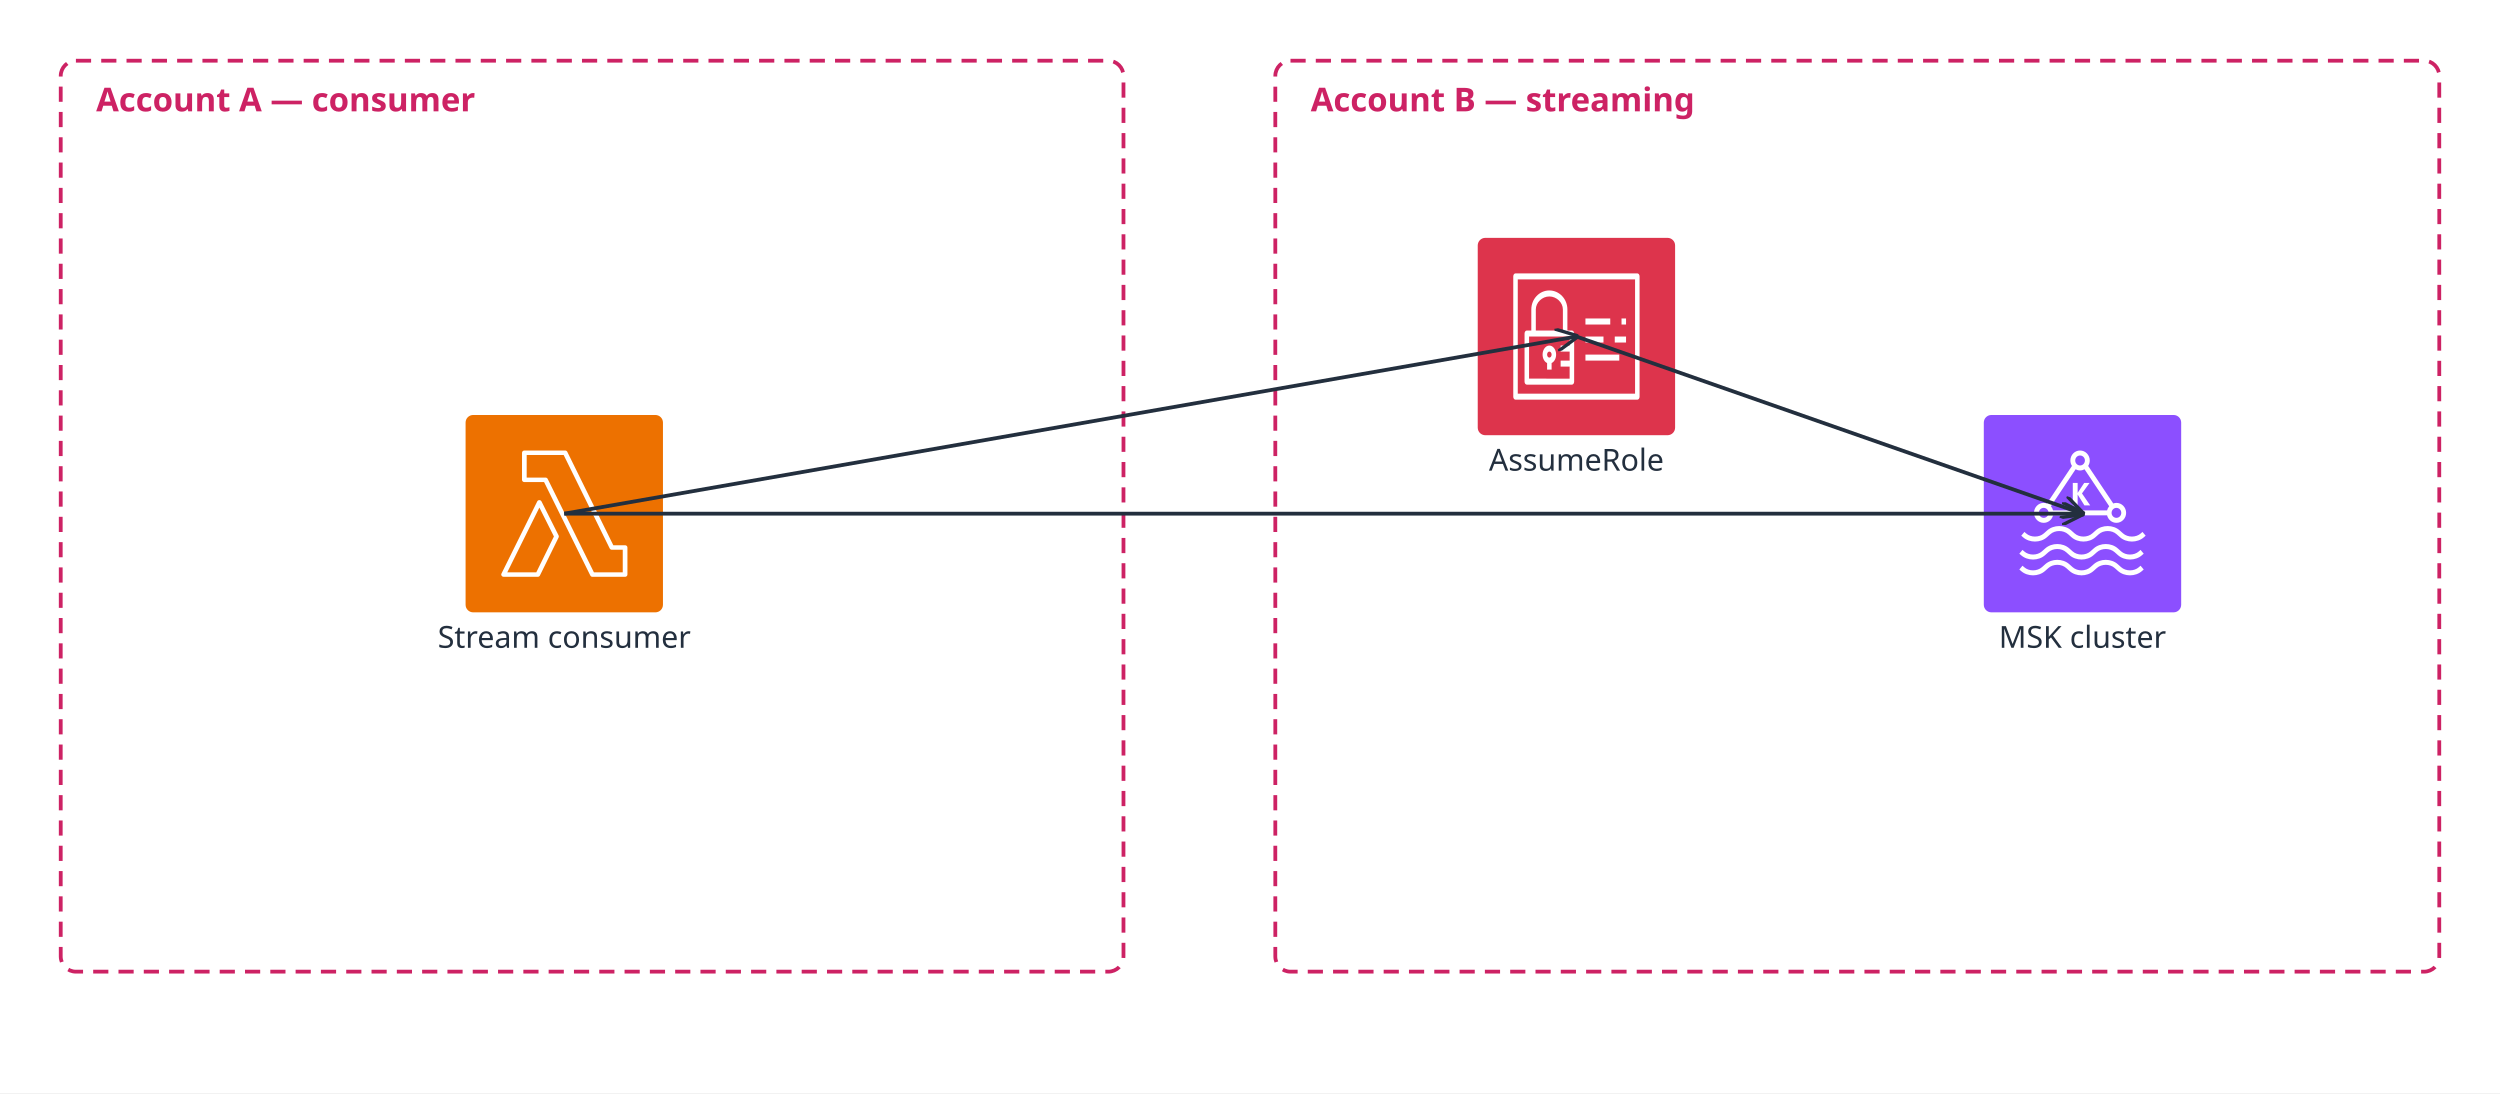
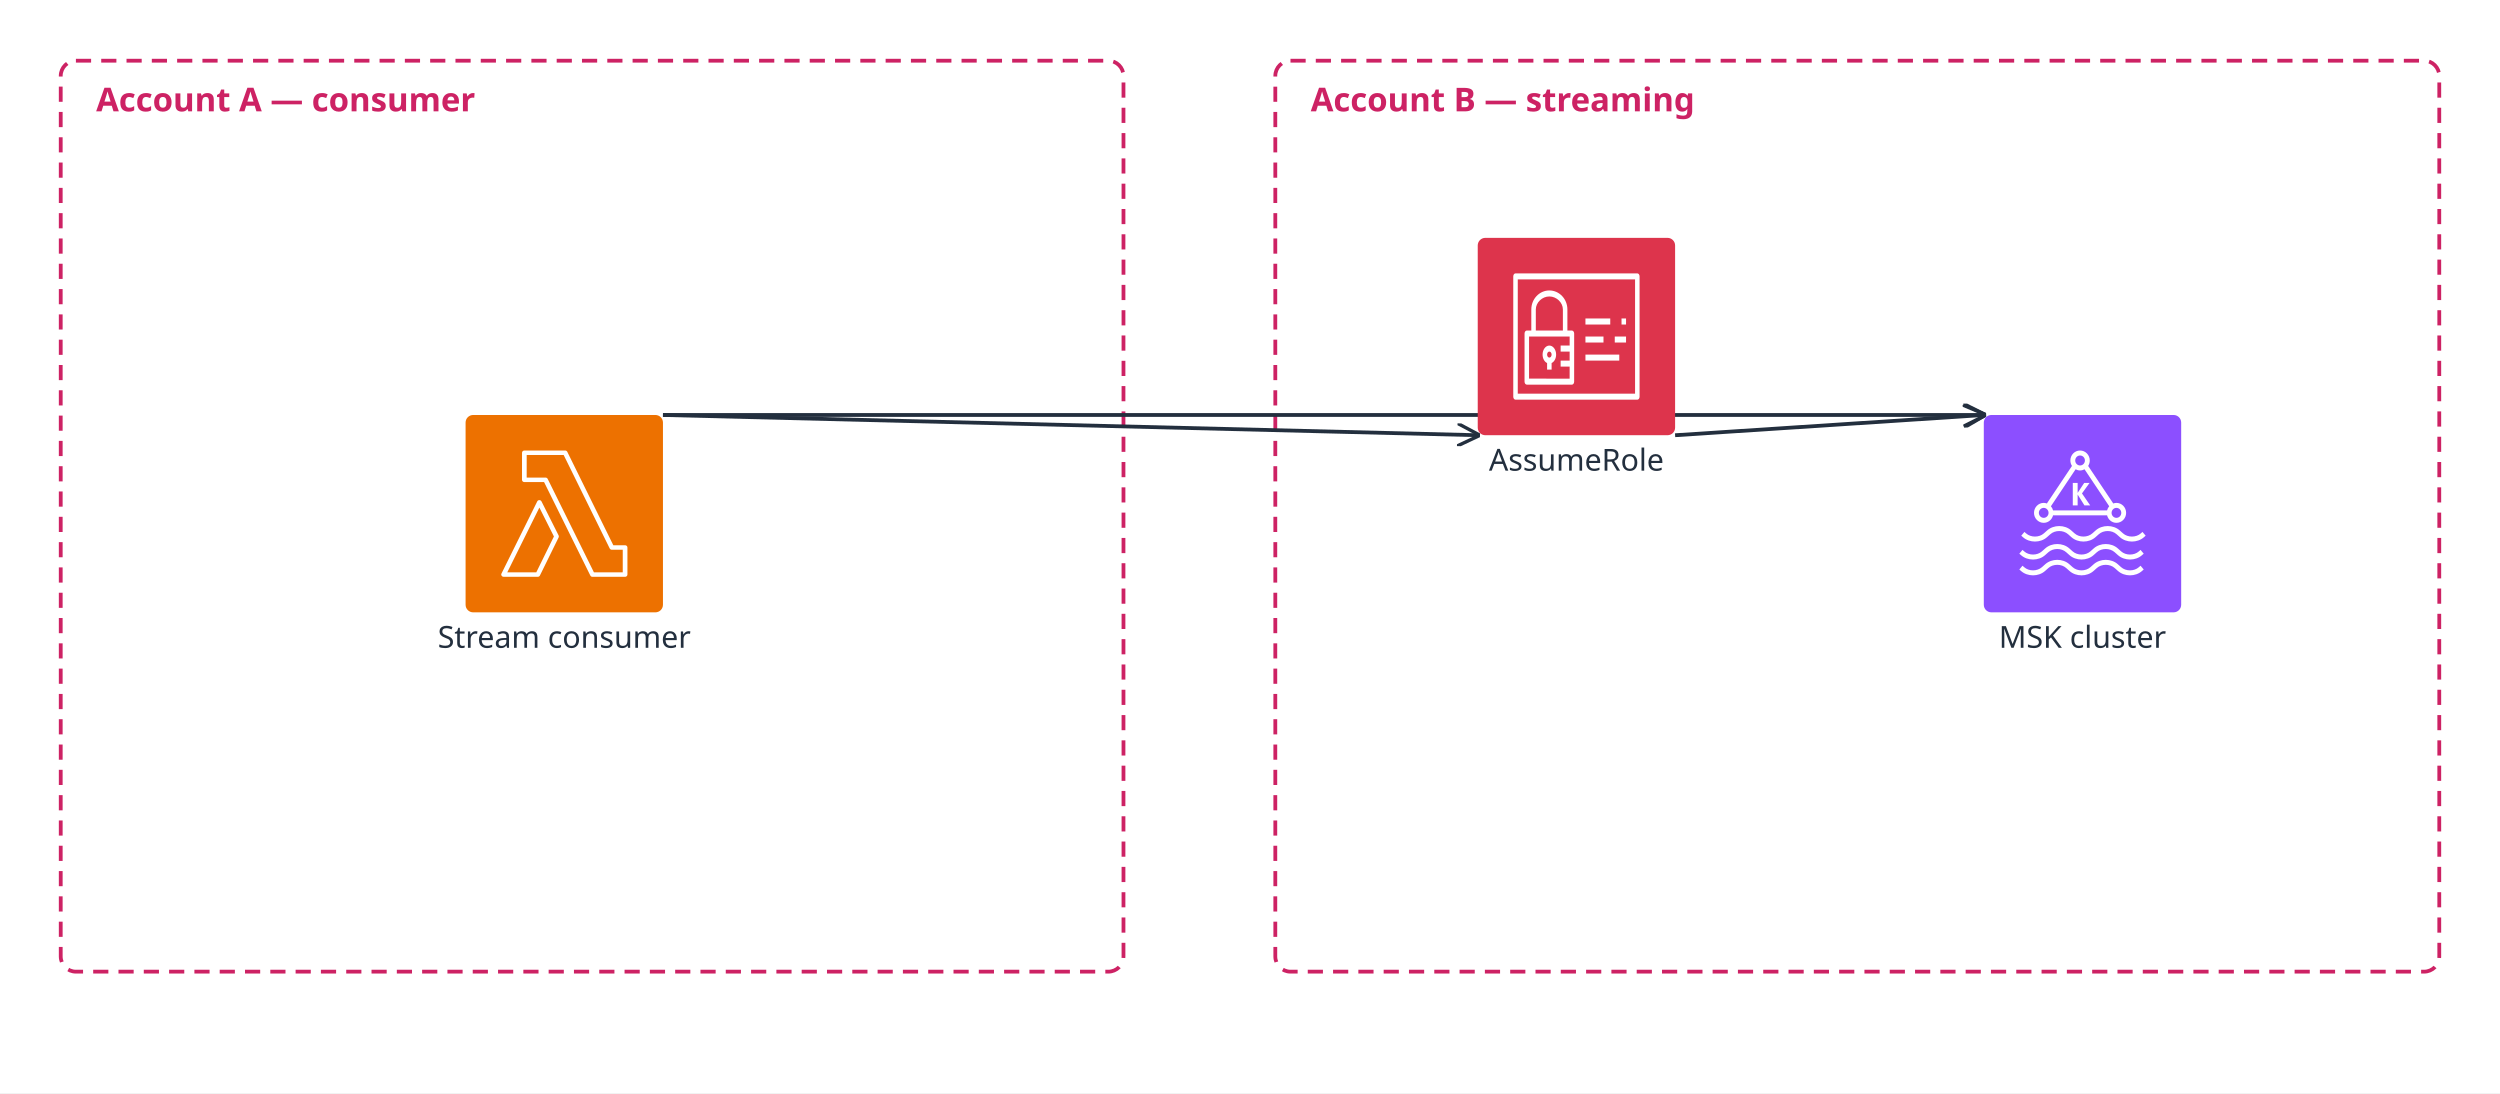
<svg xmlns="http://www.w3.org/2000/svg" viewBox="36 36 988 432" width="988" height="432">
  <rect x="36" y="36" width="988" height="432" fill="#ffffff" />
  <defs>
    <marker id="arrow" viewBox="0 0 10 10" refX="9" refY="5" markerWidth="6" markerHeight="6" orient="auto-start-reverse">
      <path d="M 0 0 L 10 5 L 0 10" fill="none" stroke="#232F3E" stroke-width="1.5" />
    </marker>
  </defs>
  <rect x="60" y="60" width="420" height="360" fill="none" stroke="#CD2264" stroke-width="1.5" stroke-dasharray="6,4" rx="6" ry="6" />
  <text x="74" y="80" font-family="sans-serif" font-size="13" font-weight="600" fill="#CD2264" text-anchor="start">Account A — consumer</text>
  <rect x="540" y="60" width="460" height="360" fill="none" stroke="#CD2264" stroke-width="1.5" stroke-dasharray="6,4" rx="6" ry="6" />
  <text x="554" y="80" font-family="sans-serif" font-size="13" font-weight="600" fill="#CD2264" text-anchor="start">Account B — streaming</text>
+   <line x1="298" y1="200" x2="620" y2="208" stroke="#232F3E" stroke-width="1.5" marker-end="url(#arrow)" />
+   <line x1="698" y1="208" x2="820" y2="200" stroke="#232F3E" stroke-width="1.5" marker-end="url(#arrow)" />
+   <line x1="298" y1="200" x2="820" y2="200" stroke="#232F3E" stroke-width="1.5" marker-end="url(#arrow)" />
  <rect x="220" y="200" width="78" height="78" fill="#ED7100" stroke="none" rx="3" ry="3" />
  <g>
    <path d="M 247.947 262.177 L 236.479 262.177 L 249.163 236.59 L 254.909 248.009 Z M 249.99 234.144 C 249.835 233.837 249.511 233.642 249.157 233.642 L 249.155 233.642 C 248.798 233.643 248.474 233.84 248.321 234.149 L 234.177 262.684 C 234.04 262.961 234.059 263.285 234.229 263.545 C 234.398 263.803 234.695 263.96 235.012 263.96 L 248.533 263.96 C 248.891 263.96 249.216 263.761 249.371 263.45 L 256.773 248.385 C 256.892 248.141 256.891 247.858 256.769 247.616 Z M 282.109 262.177 L 270.715 262.177 L 252.435 225.245 C 252.283 224.935 251.957 224.737 251.599 224.737 L 244.144 224.737 L 244.152 215.823 L 258.764 215.823 L 276.96 252.754 C 277.113 253.064 277.439 253.263 277.796 253.263 L 282.109 253.263 Z M 283.035 251.48 L 278.382 251.48 L 260.187 214.549 C 260.033 214.239 259.707 214.04 259.35 214.04 L 243.228 214.04 C 242.718 214.04 242.303 214.438 242.302 214.931 L 242.292 225.628 C 242.292 225.865 242.388 226.091 242.563 226.259 C 242.737 226.426 242.971 226.52 243.218 226.52 L 251.016 226.52 L 269.296 263.452 C 269.449 263.762 269.774 263.96 270.131 263.96 L 283.035 263.96 C 283.546 263.96 283.96 263.561 283.96 263.069 L 283.96 252.371 C 283.96 251.879 283.546 251.48 283.035 251.48 Z" fill="#ffffff" fill-rule="evenodd" stroke="none" />
  </g>
  <text x="259" y="292" font-family="sans-serif" font-size="12" fill="#232F3E" text-anchor="middle">Stream consumer</text>
  <rect x="620" y="130" width="78" height="78" fill="#DD344C" stroke="none" rx="3" ry="3" />
  <g>
    <path d="M 635.823 191.583 L 682.177 191.583 L 682.177 146.417 L 635.823 146.417 Z M 683.96 145.229 L 683.96 192.771 C 683.96 193.428 683.562 193.96 683.069 193.96 L 634.931 193.96 C 634.438 193.96 634.04 193.428 634.04 192.771 L 634.04 145.229 C 634.04 144.572 634.438 144.04 634.931 144.04 L 683.069 144.04 C 683.562 144.04 683.96 144.572 683.96 145.229 Z M 662.566 178.509 L 675.937 178.509 L 675.937 176.131 L 662.566 176.131 Z M 674.154 171.377 L 678.611 171.377 L 678.611 169 L 674.154 169 Z M 662.566 171.377 L 669.697 171.377 L 669.697 169 L 662.566 169 Z M 649.194 176.131 C 649.194 175.477 648.795 174.943 648.303 174.943 C 647.811 174.943 647.411 175.477 647.411 176.131 C 647.411 176.786 647.811 177.32 648.303 177.32 C 648.795 177.32 649.194 176.786 649.194 176.131 Z M 650.977 176.131 C 650.977 177.679 650.229 178.985 649.194 179.478 L 649.194 182.074 L 647.411 182.074 L 647.411 179.477 C 646.376 178.985 645.629 177.679 645.629 176.131 C 645.629 174.166 646.828 172.566 648.303 172.566 C 649.777 172.566 650.977 174.166 650.977 176.131 Z M 640.28 185.632 L 656.32 185.64 L 656.322 180.886 L 652.76 180.886 L 652.76 178.509 L 656.322 178.509 L 656.324 174.943 L 652.76 174.943 L 652.76 172.566 L 656.325 172.566 L 656.326 169.008 L 640.285 169 Z M 642.954 166.624 L 653.651 166.63 L 653.651 158.303 C 653.652 155.566 651.153 153.165 648.303 153.162 L 648.299 153.162 C 645.454 153.162 642.958 155.564 642.956 158.303 Z M 638.497 186.819 L 638.502 167.811 C 638.502 167.495 638.596 167.193 638.764 166.97 C 638.93 166.748 639.158 166.623 639.394 166.623 L 641.171 166.624 L 641.173 158.303 C 641.175 154.157 644.372 150.785 648.299 150.785 L 648.303 150.785 C 652.236 150.788 655.435 154.161 655.434 158.303 L 655.434 166.631 L 657.217 166.632 C 657.71 166.632 658.109 167.165 658.109 167.821 L 658.103 186.829 C 658.103 187.145 658.01 187.447 657.842 187.67 C 657.675 187.892 657.448 188.017 657.212 188.017 L 639.389 188.008 C 638.896 188.008 638.497 187.475 638.497 186.819 Z M 676.829 164.246 L 678.611 164.246 L 678.611 161.869 L 676.829 161.869 Z M 662.566 164.246 L 672.371 164.246 L 672.371 161.869 L 662.566 161.869 Z" fill="#ffffff" fill-rule="evenodd" stroke="none" />
  </g>
  <text x="659" y="222" font-family="sans-serif" font-size="12" fill="#232F3E" text-anchor="middle">AssumeRole</text>
  <rect x="820" y="200" width="78" height="78" fill="#8C4FFF" stroke="none" rx="3" ry="3" />
  <g>
    <path d="M 855.168 235.726 L 855.168 226.854 L 857.084 226.854 L 857.084 230.797 L 859.67 226.854 L 861.791 226.854 L 858.794 231.002 L 862.038 235.726 L 859.765 235.726 L 857.084 231.438 L 857.084 235.726 Z M 883.96 247.704 L 883.318 248.276 C 882.025 249.44 880.285 250.022 878.544 250.022 C 876.801 250.022 875.059 249.44 873.764 248.273 L 872.483 247.133 C 870.605 245.442 867.318 245.442 865.444 247.129 L 864.157 248.276 C 861.572 250.605 857.192 250.606 854.602 248.273 L 853.323 247.133 C 851.445 245.442 848.158 245.442 846.284 247.129 L 844.996 248.276 C 842.41 250.605 838.032 250.606 835.442 248.273 L 834.803 247.704 L 836.058 246.214 L 836.699 246.785 C 838.578 248.477 841.865 248.477 843.738 246.789 L 845.026 245.642 C 847.612 243.314 851.991 243.314 854.58 245.646 L 855.861 246.785 C 857.74 248.477 861.027 248.477 862.9 246.789 L 864.187 245.642 C 866.772 243.314 871.152 243.314 873.742 245.646 L 875.021 246.785 C 876.899 248.477 880.186 248.477 882.06 246.789 L 882.706 246.214 Z M 881.942 259.568 L 883.197 261.058 L 882.555 261.63 C 881.262 262.794 879.522 263.376 877.781 263.376 C 876.039 263.376 874.297 262.793 873 261.626 L 871.72 260.487 C 869.842 258.797 866.555 258.797 864.681 260.483 L 863.394 261.63 C 860.81 263.959 856.43 263.96 853.839 261.626 L 852.559 260.487 C 850.683 258.797 847.396 258.797 845.521 260.483 L 844.232 261.63 C 841.648 263.959 837.268 263.96 834.678 261.626 L 834.04 261.058 L 835.294 259.568 L 835.936 260.139 C 837.815 261.83 841.102 261.831 842.975 260.142 L 844.262 258.997 C 846.849 256.668 851.227 256.667 853.817 259 L 855.097 260.139 C 856.975 261.83 860.262 261.831 862.135 260.142 L 863.424 258.997 C 866.01 256.668 870.388 256.667 872.978 259 L 874.258 260.139 C 876.137 261.83 879.424 261.831 881.297 260.142 Z M 881.942 253.319 L 883.197 254.808 L 882.555 255.379 C 879.969 257.71 875.591 257.711 873 255.376 L 871.72 254.238 C 869.842 252.545 866.555 252.546 864.681 254.234 L 863.394 255.38 C 862.101 256.545 860.36 257.126 858.621 257.126 C 856.878 257.126 855.135 256.544 853.839 255.376 L 852.559 254.238 C 850.683 252.545 847.396 252.546 845.521 254.234 L 844.232 255.38 C 841.649 257.71 837.269 257.71 834.678 255.376 L 834.04 254.808 L 835.294 253.319 L 835.936 253.89 C 837.815 255.582 841.102 255.581 842.975 253.893 L 844.262 252.747 C 846.849 250.419 851.229 250.417 853.817 252.75 L 855.097 253.889 C 856.975 255.582 860.262 255.581 862.135 253.893 L 863.424 252.747 C 866.01 250.419 870.389 250.417 872.978 252.75 L 874.258 253.889 C 876.137 255.582 879.424 255.581 881.297 253.893 Z M 843.672 236.711 C 844.728 236.711 845.587 237.595 845.587 238.683 C 845.587 239.77 844.728 240.654 843.672 240.654 C 842.615 240.654 841.756 239.77 841.756 238.683 C 841.756 237.595 842.615 236.711 843.672 236.711 Z M 858.042 216.012 C 859.099 216.012 859.958 216.896 859.958 217.983 C 859.958 219.07 859.099 219.955 858.042 219.955 C 856.985 219.955 856.126 219.07 856.126 217.983 C 856.126 216.896 856.985 216.012 858.042 216.012 Z M 874.328 238.683 C 874.328 239.77 873.469 240.654 872.413 240.654 C 871.356 240.654 870.497 239.77 870.497 238.683 C 870.497 237.595 871.356 236.711 872.413 236.711 C 873.469 236.711 874.328 237.595 874.328 238.683 Z M 858.042 221.926 C 858.68 221.926 859.274 221.749 859.804 221.463 L 869.565 236.071 C 869.164 236.53 868.872 237.083 868.717 237.697 L 847.367 237.697 C 847.212 237.083 846.919 236.53 846.52 236.071 L 856.28 221.463 C 856.81 221.749 857.404 221.926 858.042 221.926 Z M 843.672 242.626 C 845.452 242.626 846.94 241.364 847.367 239.669 L 868.717 239.669 C 869.144 241.364 870.632 242.626 872.413 242.626 C 874.526 242.626 876.244 240.858 876.244 238.683 C 876.244 236.508 874.526 234.74 872.413 234.74 C 871.971 234.74 871.553 234.833 871.156 234.975 L 861.244 220.139 C 861.64 219.518 861.874 218.779 861.874 217.983 C 861.874 215.808 860.156 214.04 858.042 214.04 C 855.929 214.04 854.21 215.808 854.21 217.983 C 854.21 218.779 854.444 219.518 854.84 220.139 L 844.927 234.975 C 844.531 234.833 844.113 234.74 843.672 234.74 C 841.558 234.74 839.839 236.508 839.839 238.683 C 839.839 240.858 841.558 242.626 843.672 242.626 Z" fill="#ffffff" fill-rule="evenodd" stroke="none" />
  </g>
  <text x="859" y="292" font-family="sans-serif" font-size="12" fill="#232F3E" text-anchor="middle">MSK cluster</text>
-   <line x1="259" y1="239" x2="659" y2="169" stroke="#232F3E" stroke-width="1.5" marker-end="url(#arrow)" />
-   <line x1="659" y1="169" x2="859" y2="239" stroke="#232F3E" stroke-width="1.5" marker-end="url(#arrow)" />
-   <line x1="259" y1="239" x2="859" y2="239" stroke="#232F3E" stroke-width="1.5" marker-end="url(#arrow)" />
</svg>
